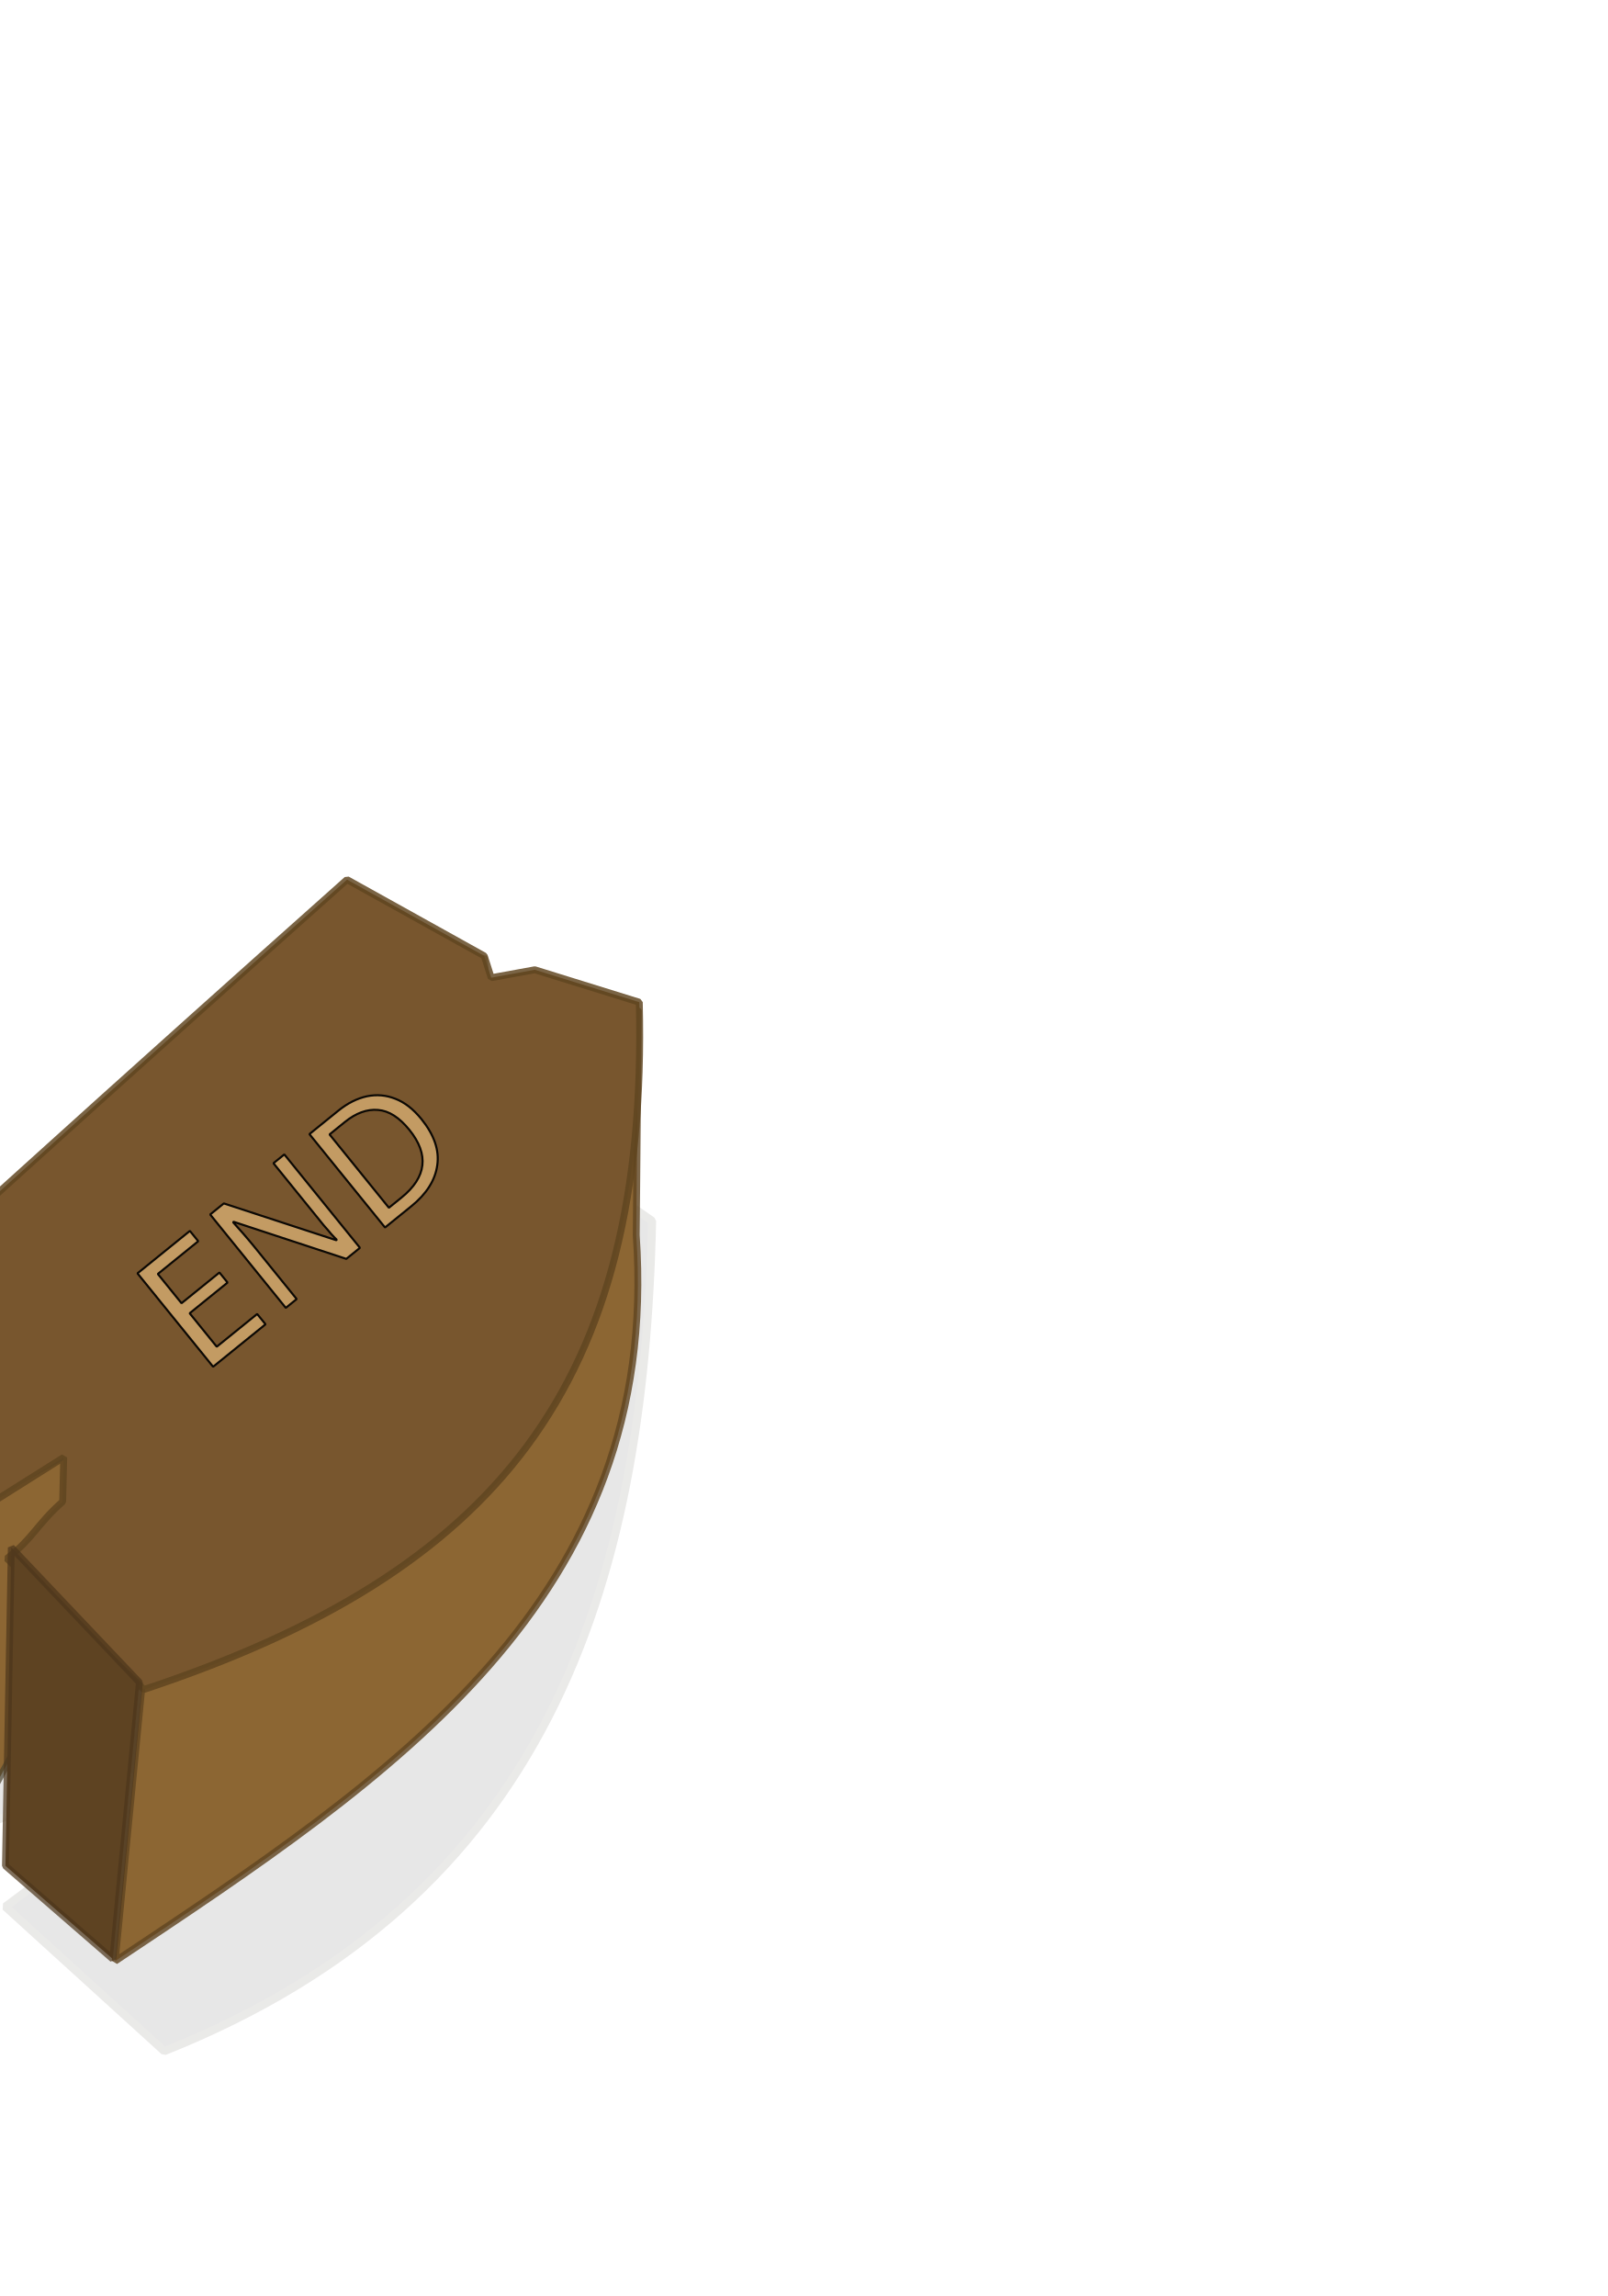
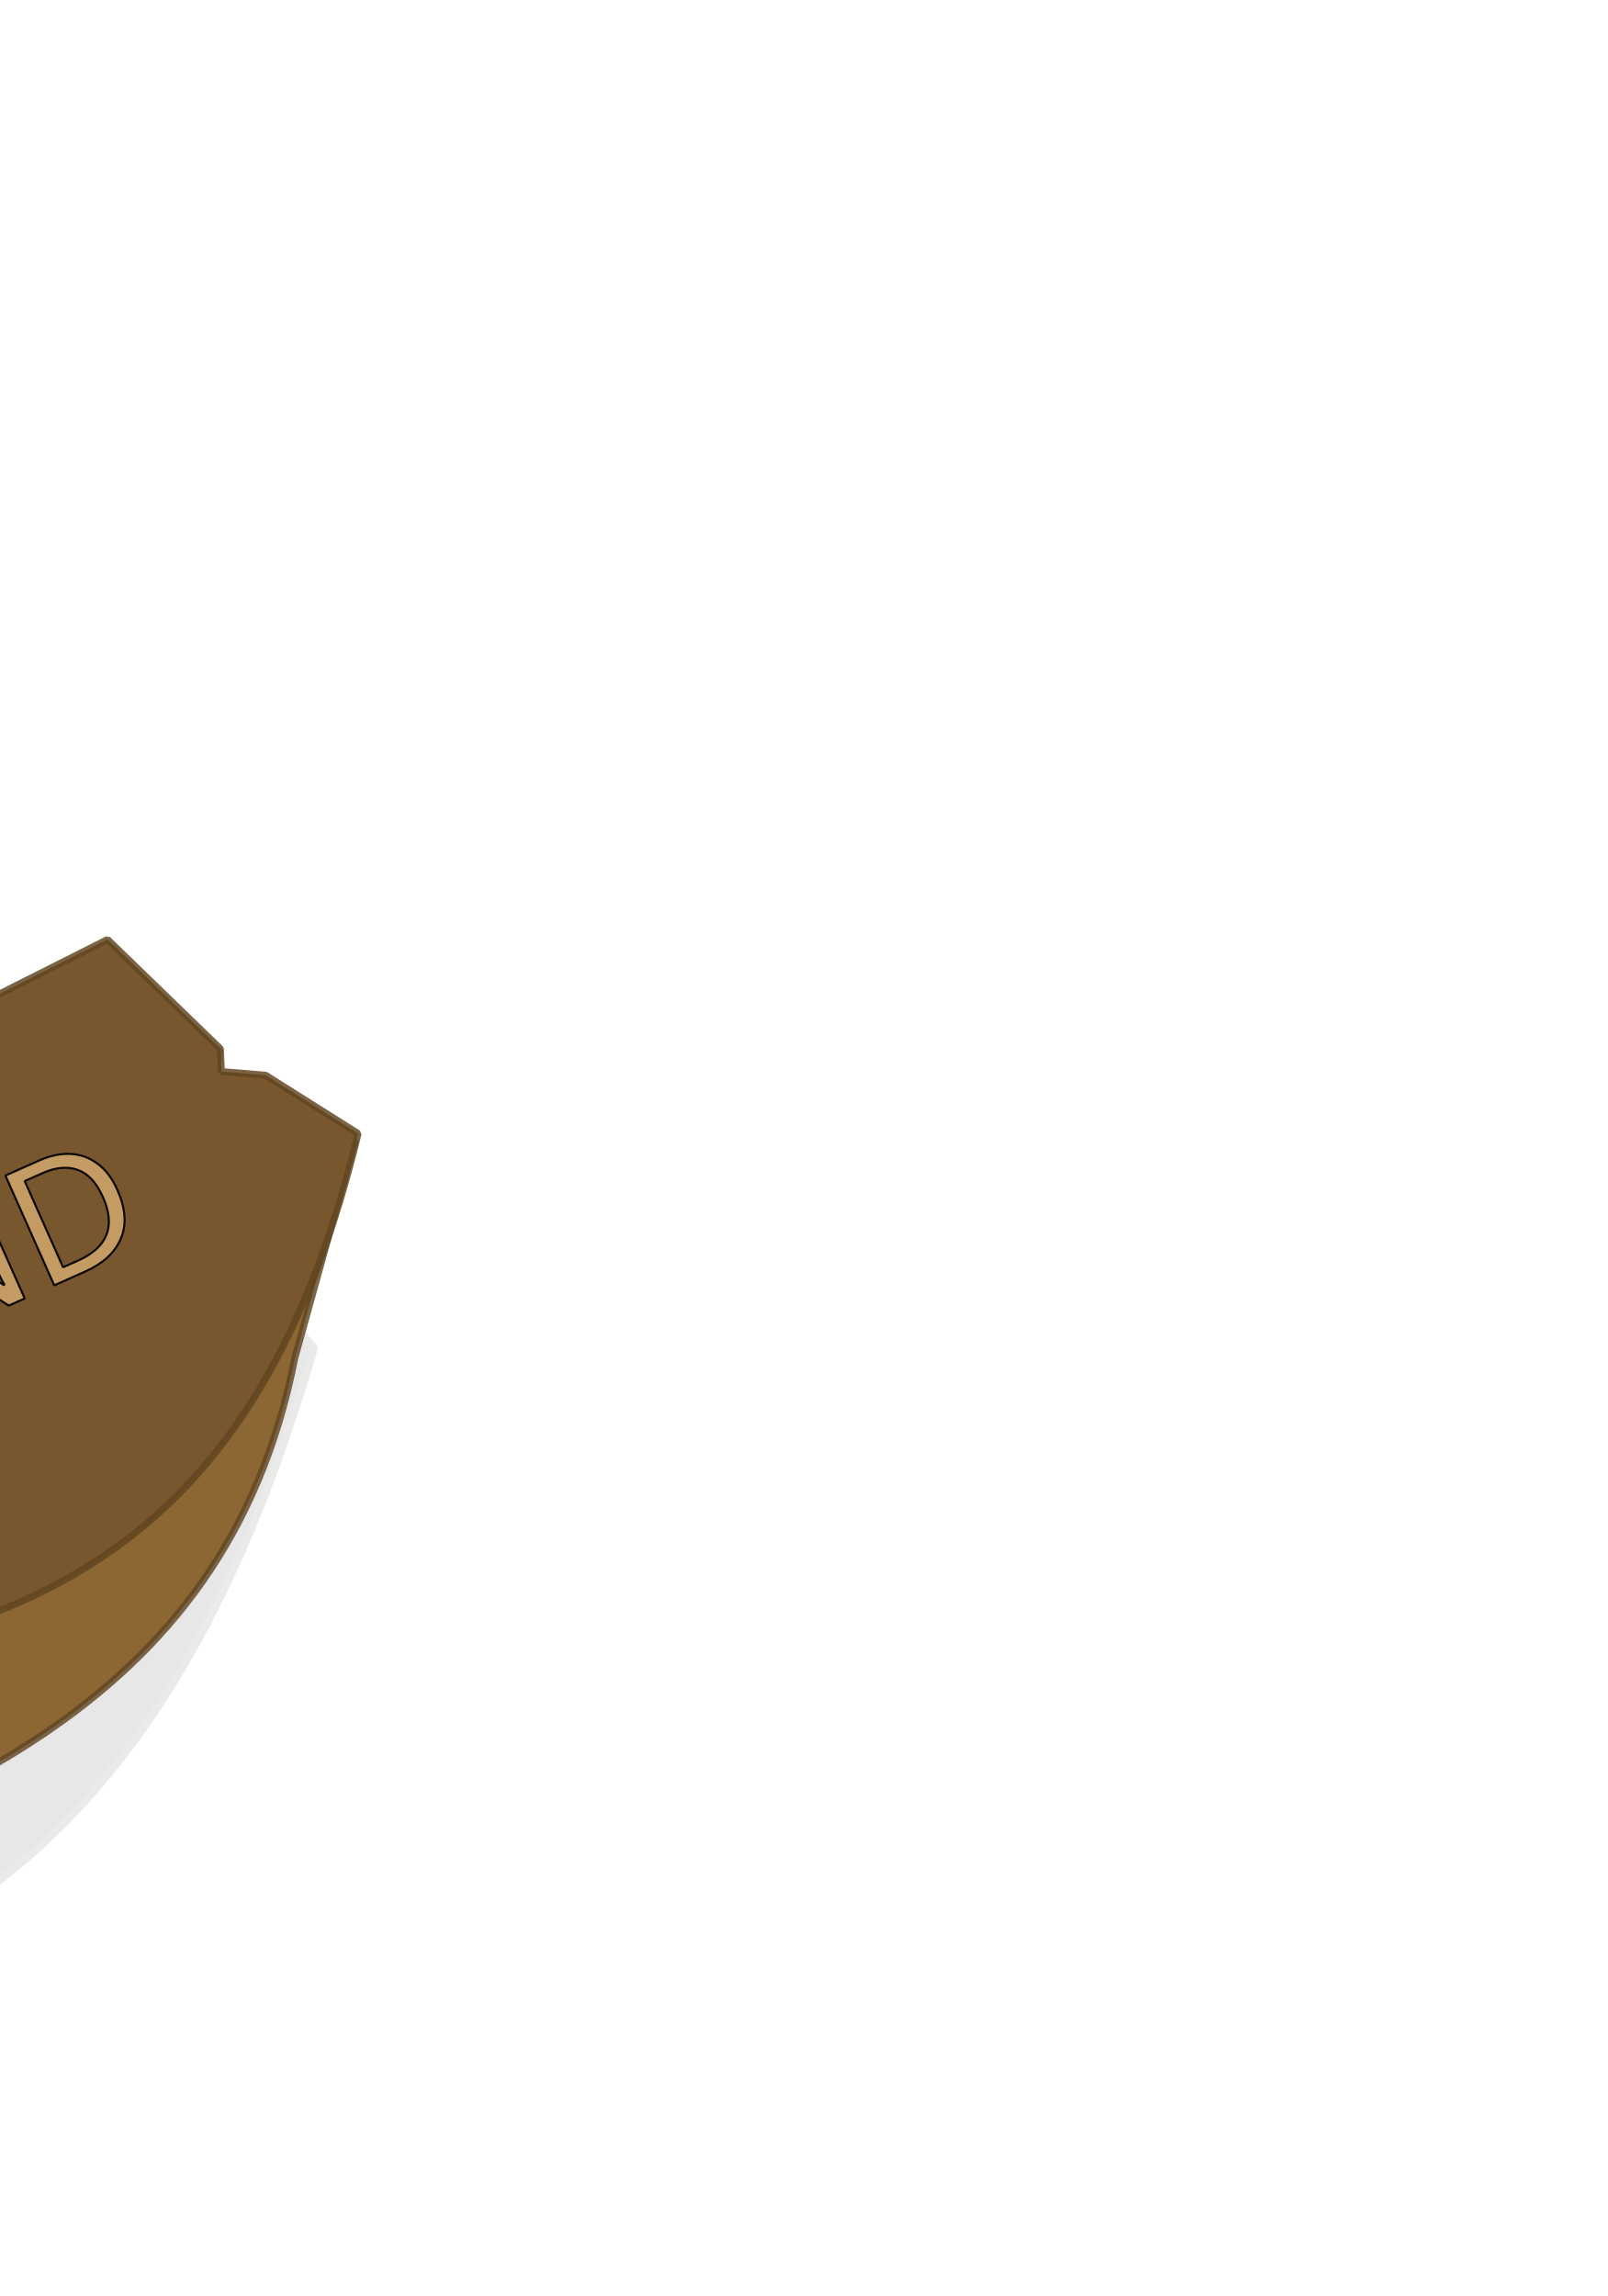
- <svg xmlns="http://www.w3.org/2000/svg" width="210mm" height="300mm" viewBox="100 110 70 40" version="1.1" id="svg1" transform="rotate(25.05822)" xml:space="preserve">
+ <svg xmlns="http://www.w3.org/2000/svg" width="210mm" height="300mm" viewBox="100 110 70 40" version="1.1" id="svg1" transform="rotate(40.05822)" xml:space="preserve">
  <defs id="defs1" />
  <g id="layer1" style="display:inline">
    <path style="display:inline;opacity:0.096;fill:#000000;fill-opacity:1;stroke:#251b0d;stroke-width:0.353;stroke-linecap:round;stroke-linejoin:bevel;stroke-dasharray:none;stroke-opacity:1" d="m 124.653,150.794 9.568,-37.076 14.03,2.423 c 6.477,14.673 8.32,28.717 -3.933,41.755 l -8.932,-2.768 6.325,-11.811 -9.987,10.338 z" id="path23" />
    <path style="display:inline;fill:#8c6633;fill-opacity:1;stroke:#49422e;stroke-width:0.3;stroke-linecap:round;stroke-linejoin:bevel;stroke-dasharray:none;stroke-opacity:0.698" d="m 126.724,139.965 2.685,-3.75 1.111,0.648 2.639,7.314 -0.49,7.664 -6.222,-12.247" id="path24" />
    <path style="display:inline;fill:#c9a171;fill-opacity:1;stroke:#604522;stroke-width:0.3;stroke-linecap:round;stroke-linejoin:bevel;stroke-dasharray:none;stroke-opacity:0.553" d="m 136.456,112.18 0.278,-3.379 1.493,2.534 -0.081,2.372 z" id="path25" />
    <path style="display:inline;fill:#8c6633;fill-opacity:1;stroke:#604522;stroke-width:0.3;stroke-linecap:round;stroke-linejoin:bevel;stroke-dasharray:none;stroke-opacity:0.816" d="m 136.637,143.711 4.082,11.539 c 7.559,-12.43 14.879,-24.347 7.17,-38.255 l -4.053,-8.877" id="path26" />
    <path style="display:inline;fill:#78562e;fill-opacity:1;stroke:#5f4520;stroke-width:0.3;stroke-linecap:round;stroke-linejoin:bevel;stroke-dasharray:none;stroke-opacity:0.831" d="m 118.162,136.457 c 0.648,-2.315 11.756,-28.154 11.756,-28.154 l 6.824,0.479 0.675,0.732 1.574,-1.118 4.722,-0.648 c 7.423,14.928 4.908,25.125 -6.868,36.254 l -7.822,-2.638 c 0.666,-1.289 0.556,-1.92 1.15,-3.273 l -0.775,-1.767 -2.535,3.944 z" id="path27" />
    <path style="display:inline;fill:#4e381c;fill-opacity:1;stroke:#3d2d16;stroke-width:0.3;stroke-linecap:round;stroke-linejoin:bevel;stroke-dasharray:none;stroke-opacity:1" d="m 118.297,136.425 7.24,12.353 7.182,2.993 -5.693,-11.527" id="path28" />
    <path style="display:inline;fill:#5e4322;fill-opacity:1;stroke:#4c361b;stroke-width:0.3;stroke-linecap:round;stroke-linejoin:bevel;stroke-dasharray:none;stroke-opacity:0.71" d="m 128.992,140.845 7.545,2.963 4.051,11.404 -5.955,-1.697 z" id="path29" />
    <text xml:space="preserve" style="font-style:normal;font-variant:normal;font-weight:normal;font-stretch:normal;font-size:7.324px;font-family:'Ink Free';-inkscape-font-specification:'Ink Free';fill:#c39b63;fill-opacity:1;stroke:#0b0804;stroke-width:0.09;stroke-linecap:round;stroke-linejoin:bevel;stroke-dasharray:none;stroke-opacity:1" x="-59.144" y="177.025" id="text29" transform="rotate(-64.05822)">
      <tspan id="tspan29" style="fill:#c39b63;fill-opacity:1;stroke:#0b0804;stroke-width:0.09;stroke-dasharray:none;stroke-opacity:1" x="-59.144" y="177.025">END</tspan>
    </text>
  </g>
</svg>
